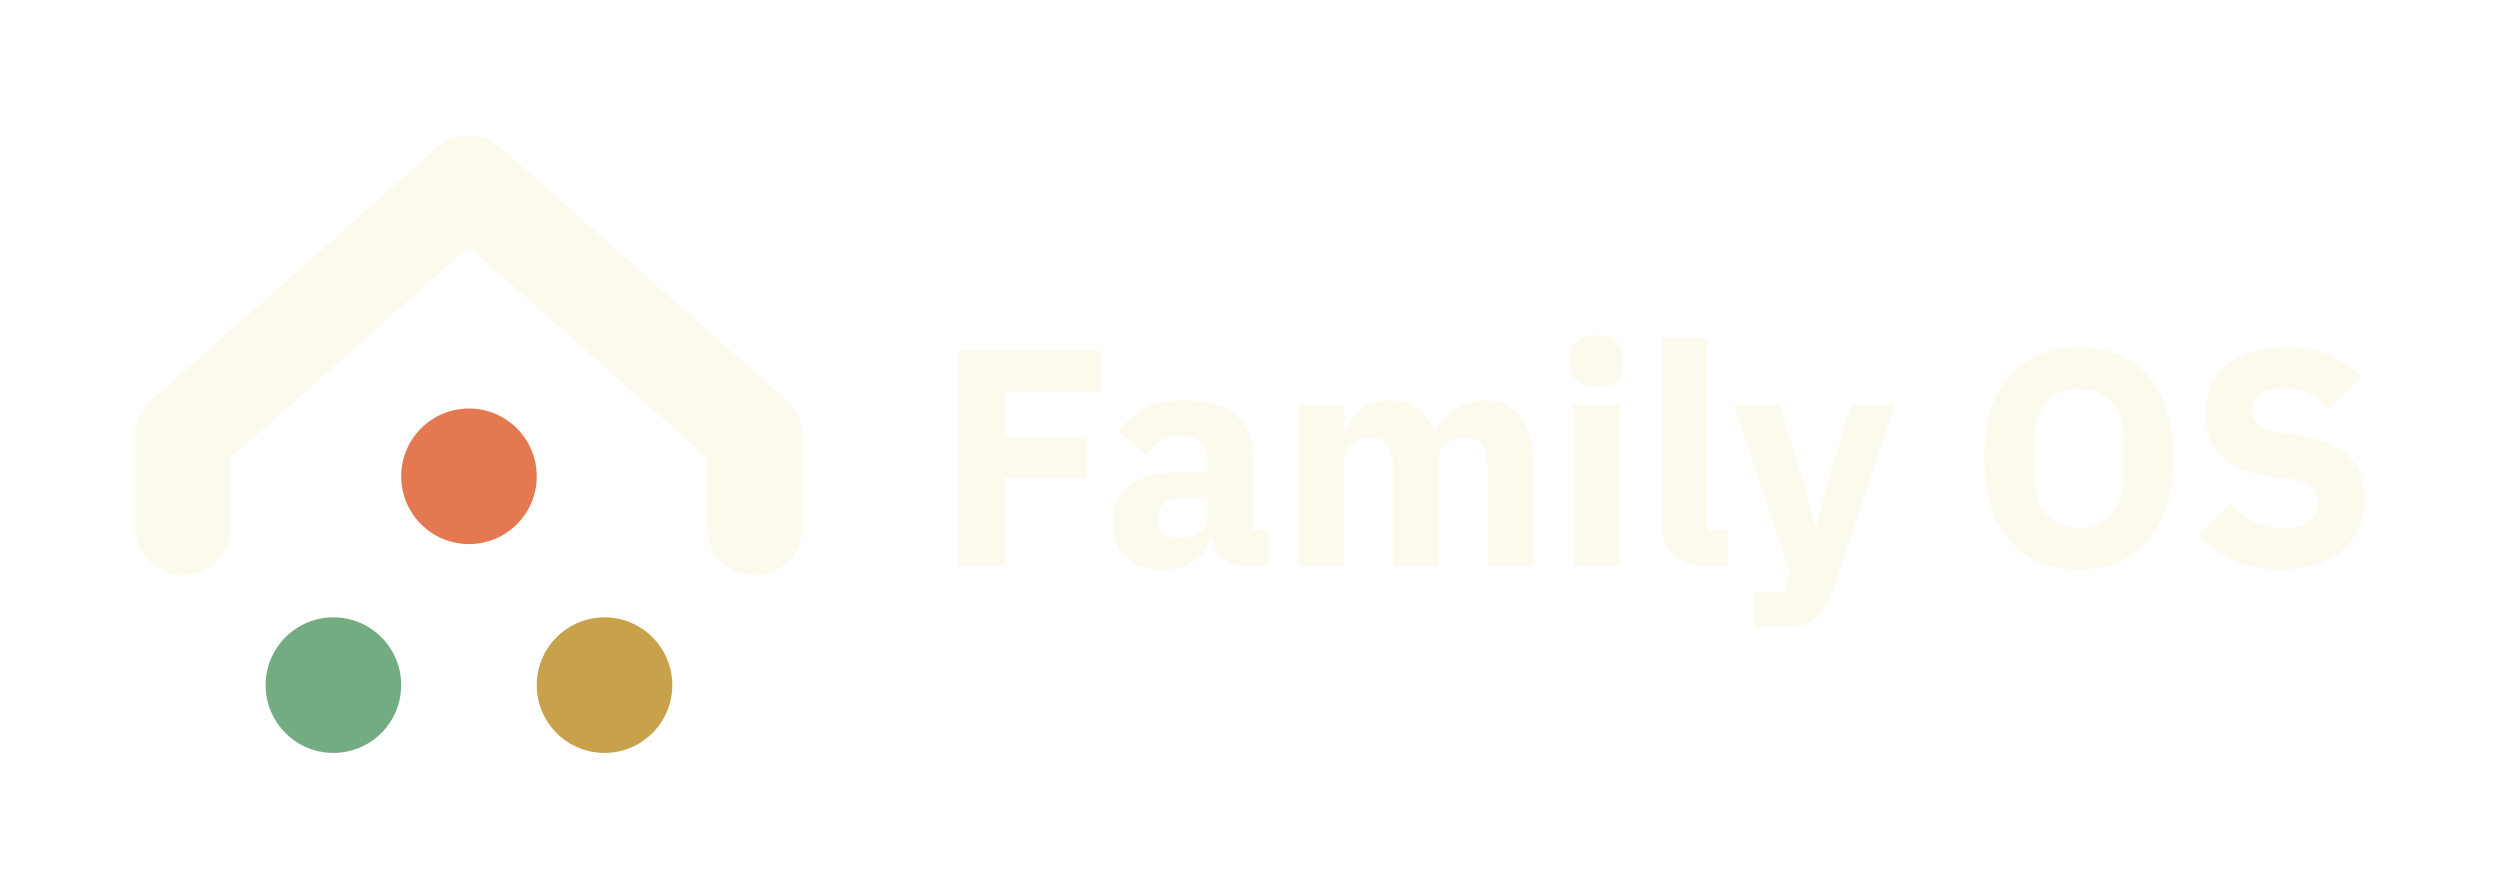
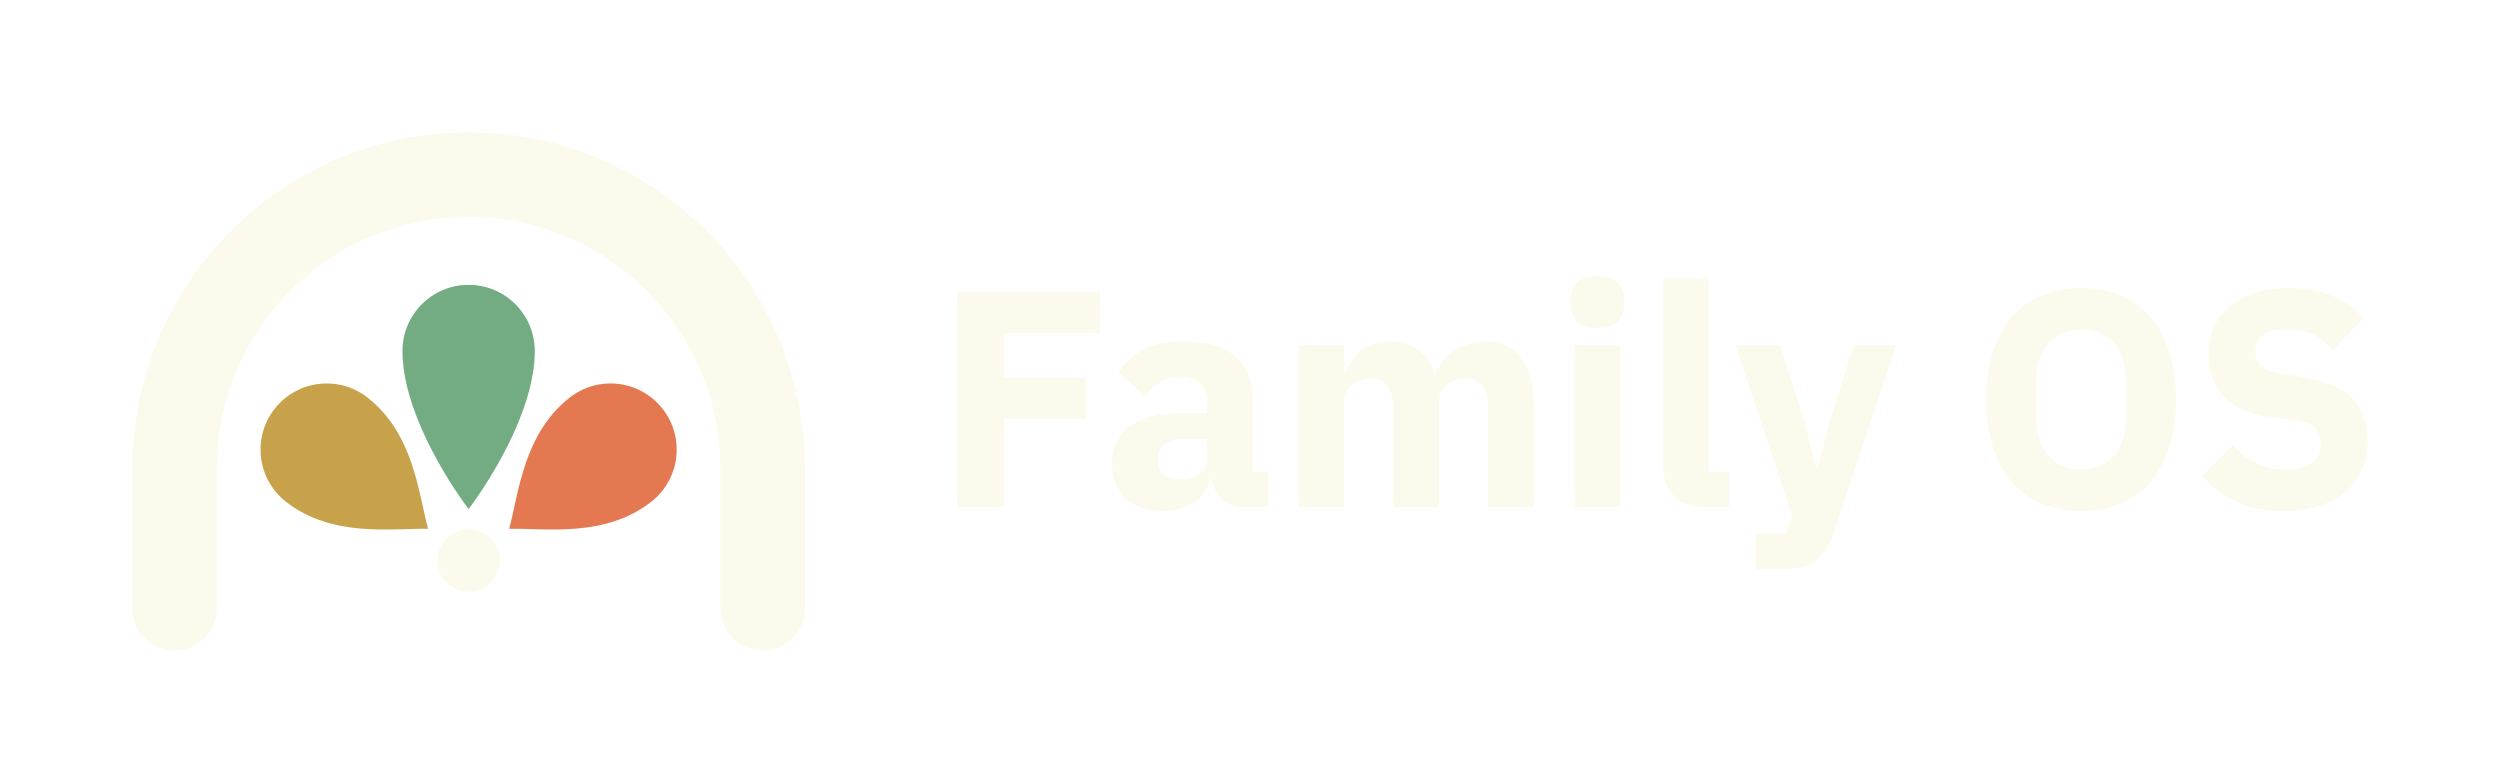
- <svg xmlns="http://www.w3.org/2000/svg" viewBox="0 0 1364.69 485" role="img" aria-label="Family OS">
-   <g transform="translate(74 74) scale(1)">
-     <path d="M26 214V164L182 26 338 164v50" fill="none" stroke="#FCFAED" stroke-width="52" stroke-linecap="round" stroke-linejoin="round" />
-     <circle cx="182" cy="186" r="37" fill="#E47951" />
-     <circle cx="108" cy="300" r="37" fill="#73AB82" />
-     <circle cx="256" cy="300" r="37" fill="#C8A24A" />
+ <svg xmlns="http://www.w3.org/2000/svg" viewBox="0 0 1360.39 426" role="img" aria-label="Family OS">
+   <g transform="translate(72 72) scale(1)">
+     <path d="M23 259V183A160 160 0 0 1 343 183V259" fill="none" stroke="#FCFAED" stroke-width="46" stroke-linecap="round" stroke-linejoin="round" />
+     <circle cx="183" cy="233" r="17" fill="#FCFAED" />
+     <path transform="translate(183 233) rotate(52)" d="M0-28C12-44 36-66 36-98A36 36 0 0 0-36-98C-36-66-12-44 0-28Z" fill="#E47951" />
+     <path transform="translate(183 233)" d="M0-28C12-44 36-82 36-114A36 36 0 0 0-36-114C-36-82-12-44 0-28Z" fill="#73AB82" />
+     <path transform="translate(183 233) rotate(-52)" d="M0-28C12-44 36-66 36-98A36 36 0 0 0-36-98C-36-66-12-44 0-28Z" fill="#C8A24A" />
  </g>
-   <g transform="translate(523.1 183) scale(0.168)">
+   <g transform="translate(520.8 150.2) scale(0.168)">
    <path d="M0 749L0 51L463 51L463 186L152 186L152 329L417 329L417 463L152 463L152 749L0 749ZM925 749Q885 749 858.5 724Q832 699 825 657L819 657Q807 708 766 734.5Q725 761 665 761Q586 761 544 719Q502 677 502 608Q502 525 562.5 484.5Q623 444 727 444L810 444L810 411Q810 373 790 350.5Q770 328 723 328Q679 328 653 347Q627 366 610 390L522 312Q554 265 602.5 238.5Q651 212 734 212Q846 212 902 261Q958 310 958 404L958 634L1007 634L1007 749L925 749ZM720 658Q757 658 783.5 642Q810 626 810 590L810 528L738 528Q651 528 651 587L651 602Q651 631 669 644.5Q687 658 720 658ZM1106 749L1106 224L1254 224L1254 313L1260 313Q1274 271 1308 241.5Q1342 212 1401 212Q1455 212 1493 239Q1531 266 1548 318L1551 318Q1558 296 1572.5 276.5Q1587 257 1608 243Q1629 229 1655 220.5Q1681 212 1711 212Q1787 212 1827.5 266Q1868 320 1868 420L1868 749L1720 749L1720 432Q1720 332 1648 332Q1615 332 1588 351Q1561 370 1561 409L1561 749L1413 749L1413 432Q1413 332 1341 332Q1325 332 1309.5 336.5Q1294 341 1281.5 351Q1269 361 1261.5 375.5Q1254 390 1254 409L1254 749L1106 749ZM2074 168Q2029 168 2008.5 147.5Q1988 127 1988 95L1988 73Q1988 41 2008.5 20.5Q2029 0 2074 0Q2119 0 2139.5 20.5Q2160 41 2160 73L2160 95Q2160 127 2139.5 147.5Q2119 168 2074 168ZM2000 224L2148 224L2148 749L2000 749L2000 224ZM2433 749Q2357 749 2321.5 712Q2286 675 2286 605L2286 9L2434 9L2434 634L2500 634L2500 749L2433 749ZM2904 224L3042 224L2840 830Q2820 891 2783.5 920Q2747 949 2679 949L2587 949L2587 834L2686 834L2704 776L2520 224L2667 224L2744 469L2782 621L2788 621L2827 469L2904 224ZM3641 761Q3572 761 3515 738Q3458 715 3418 669.5Q3378 624 3356 556.5Q3334 489 3334 400Q3334 311 3356 243.5Q3378 176 3418 130.5Q3458 85 3515 62Q3572 39 3641 39Q3710 39 3767 62Q3824 85 3864 130.5Q3904 176 3926 243.5Q3948 311 3948 400Q3948 489 3926 556.5Q3904 624 3864 669.5Q3824 715 3767 738Q3710 761 3641 761ZM3641 626Q3710 626 3748.5 581Q3787 536 3787 452L3787 348Q3787 264 3748.5 219Q3710 174 3641 174Q3572 174 3533.5 219Q3495 264 3495 348L3495 452Q3495 536 3533.5 581Q3572 626 3641 626ZM4297 761Q4205 761 4141 729.5Q4077 698 4032 648L4132 547Q4203 627 4307 627Q4363 627 4390 604Q4417 581 4417 543Q4417 514 4401 494.5Q4385 475 4336 468L4267 459Q4156 445 4104.5 392Q4053 339 4053 251Q4053 204 4071 165Q4089 126 4122.5 98Q4156 70 4204.5 54.5Q4253 39 4315 39Q4394 39 4454 64Q4514 89 4557 137L4456 239Q4431 210 4395.5 191.5Q4360 173 4306 173Q4255 173 4230 191Q4205 209 4205 241Q4205 277 4224.5 293Q4244 309 4288 316L4357 327Q4465 344 4517 393.5Q4569 443 4569 534Q4569 584 4551 626Q4533 668 4498.5 698Q4464 728 4413 744.5Q4362 761 4297 761Z" fill="#FCFAED" />
  </g>
</svg>
